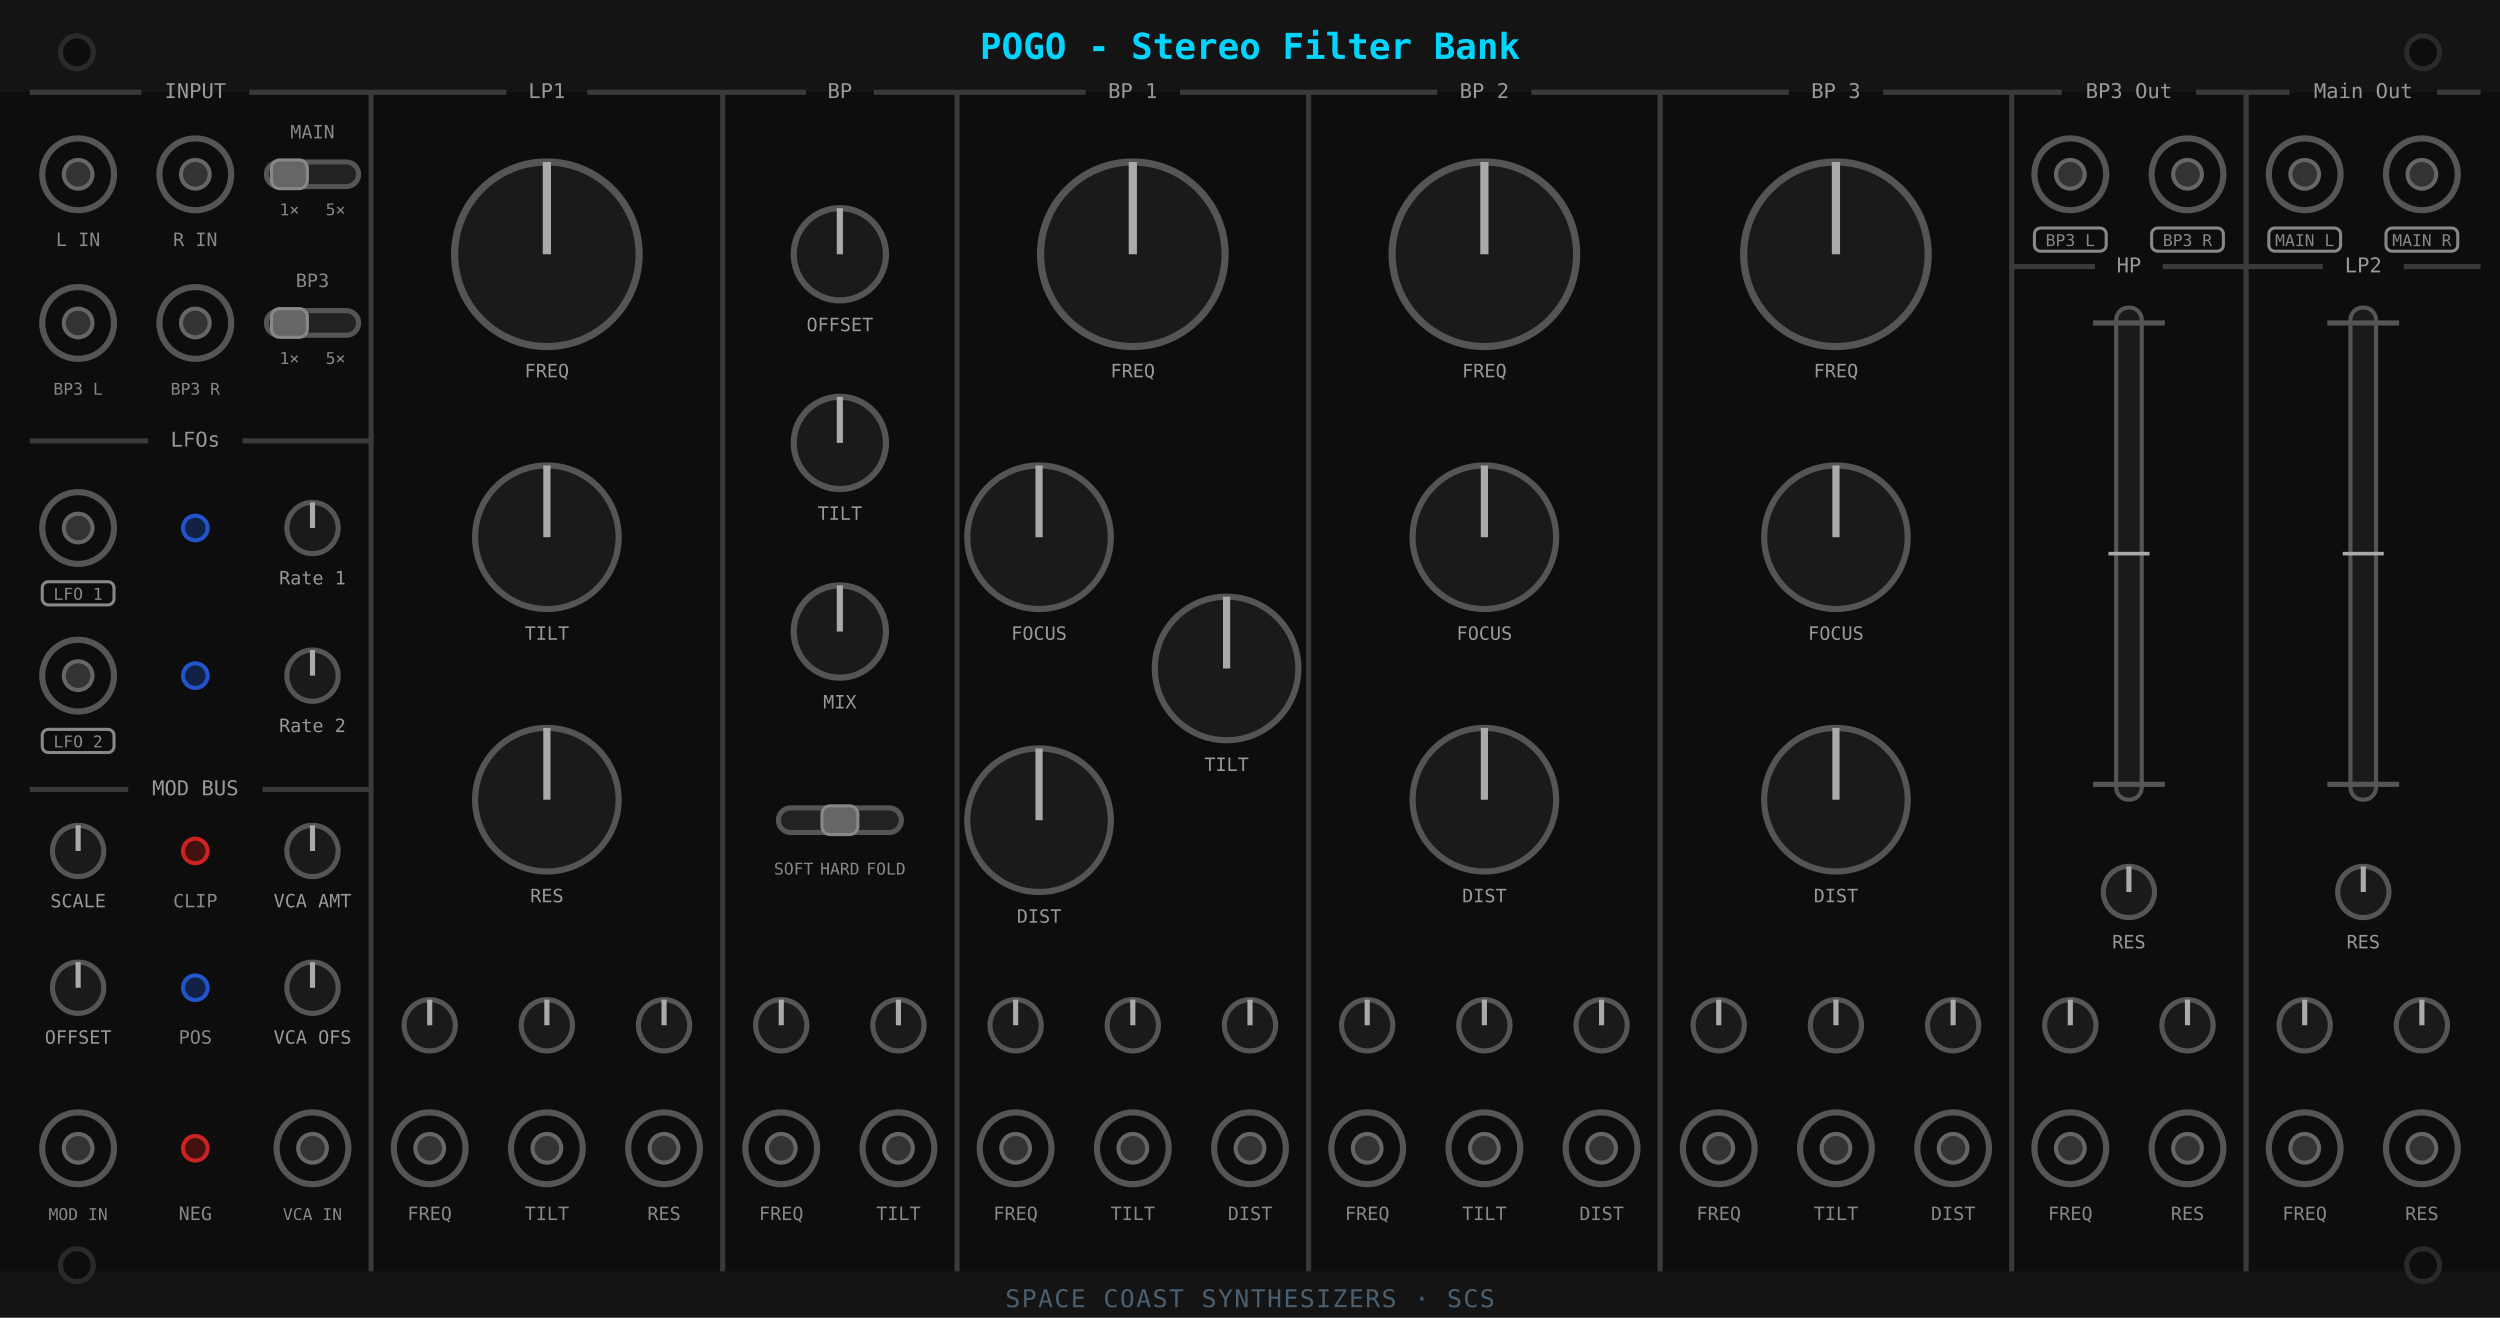
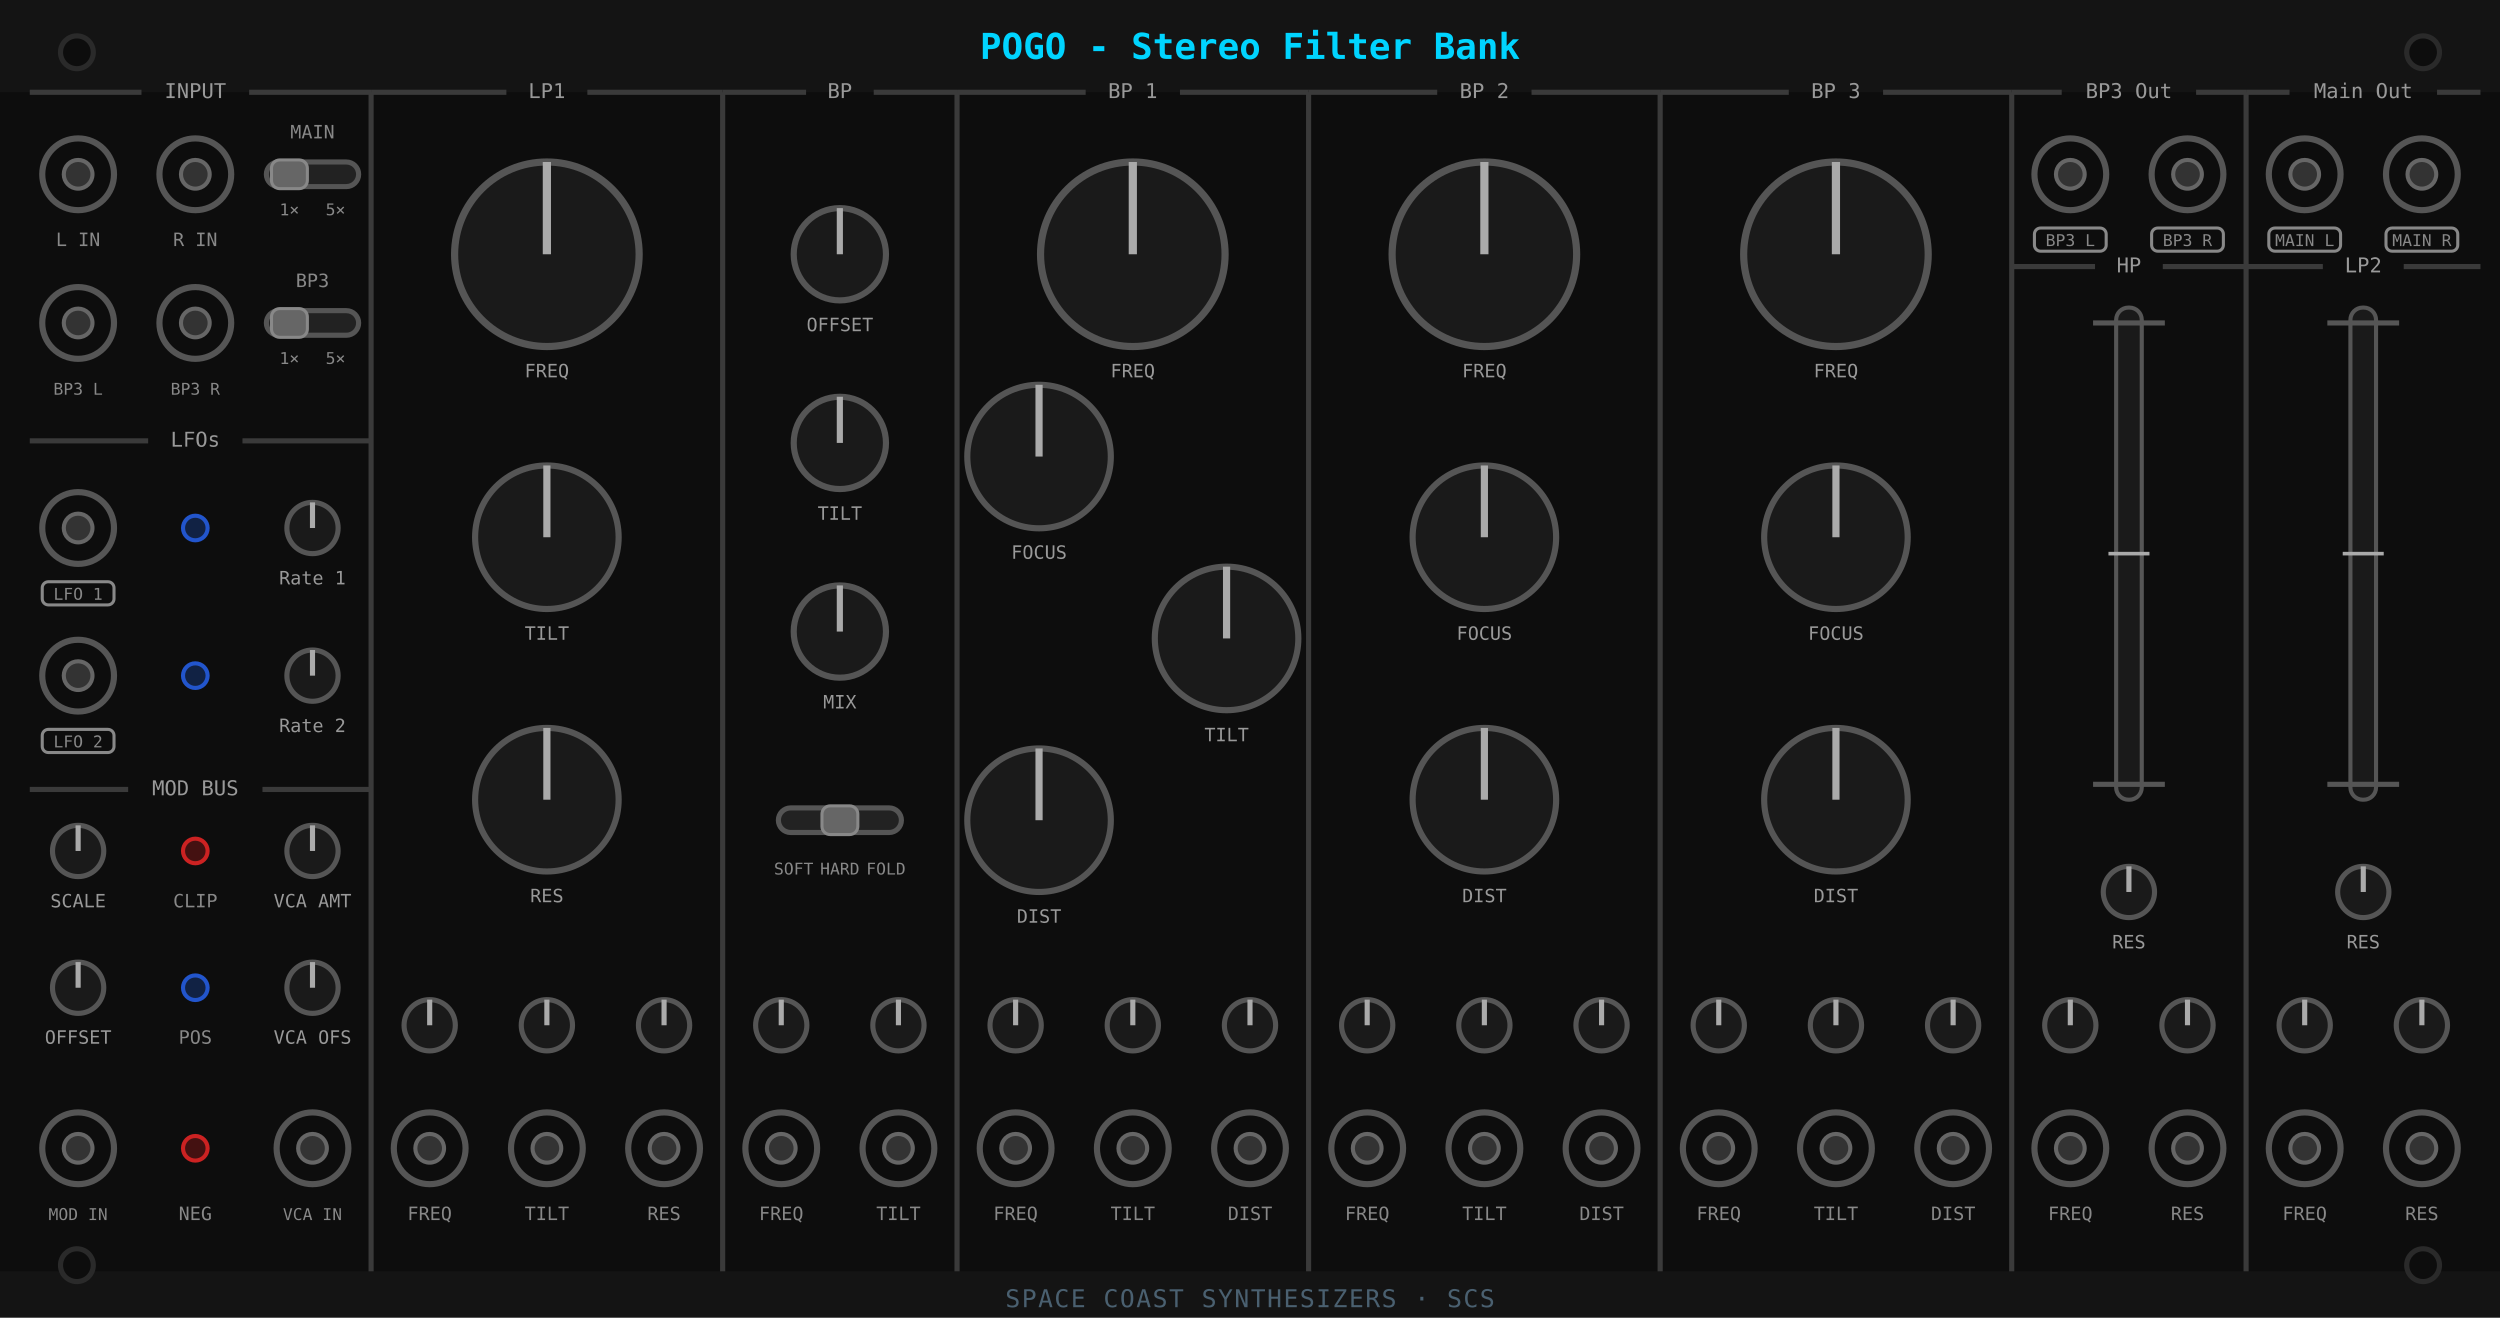
<svg xmlns="http://www.w3.org/2000/svg" width="243.84mm" height="128.5mm" viewBox="0 0 243.84 128.5">
  <rect x="0" y="0" width="243.84" height="128.5" fill="#0d0d0d" />
  <rect x="0" y="0" width="243.84" height="9.0" fill="#141414" />
  <rect x="0" y="124.0" width="243.84" height="4.5" fill="#141414" />
  <circle cx="7.5" cy="5.1" r="1.6" fill="#0d0d0d" stroke="#2a2a2a" stroke-width="0.5" />
  <circle cx="236.34" cy="5.1" r="1.6" fill="#0d0d0d" stroke="#2a2a2a" stroke-width="0.5" />
  <circle cx="7.5" cy="123.4" r="1.6" fill="#0d0d0d" stroke="#2a2a2a" stroke-width="0.5" />
  <circle cx="236.34" cy="123.4" r="1.6" fill="#0d0d0d" stroke="#2a2a2a" stroke-width="0.5" />
  <text x="121.92" y="5.75" fill="#00d4ff" font-family="monospace" font-size="3.5" font-weight="bold" text-anchor="middle">POGO - Stereo Filter Bank</text>
  <text x="121.92" y="127.5" fill="#4a6070" font-family="monospace" font-size="2.4" text-anchor="middle" letter-spacing="0.15">SPACE COAST SYNTHESIZERS  ·  SCS</text>
  <line x1="36.195" y1="9.0" x2="36.195" y2="124.0" stroke="#3a3a3a" stroke-width="0.5" />
  <line x1="70.485" y1="9.0" x2="70.485" y2="124.0" stroke="#3a3a3a" stroke-width="0.5" />
  <line x1="93.345" y1="9.0" x2="93.345" y2="124.0" stroke="#3a3a3a" stroke-width="0.5" />
  <line x1="127.635" y1="9.0" x2="127.635" y2="124.0" stroke="#3a3a3a" stroke-width="0.5" />
  <line x1="161.925" y1="9.0" x2="161.925" y2="124.0" stroke="#3a3a3a" stroke-width="0.5" />
  <line x1="196.215" y1="9.0" x2="196.215" y2="124.0" stroke="#3a3a3a" stroke-width="0.5" />
  <line x1="219.075" y1="9.0" x2="219.075" y2="124.0" stroke="#3a3a3a" stroke-width="0.5" />
  <line x1="2.905" y1="9.0" x2="13.80" y2="9.0" stroke="#3a3a3a" stroke-width="0.5" />
  <line x1="24.30" y1="9.0" x2="36.195" y2="9.0" stroke="#3a3a3a" stroke-width="0.5" />
  <text x="19.05" y="9.0" fill="#999" font-family="monospace" font-size="2.0" text-anchor="middle" dominant-baseline="middle">INPUT</text>
  <line x1="2.905" y1="43.0" x2="14.45" y2="43.0" stroke="#3a3a3a" stroke-width="0.5" />
  <line x1="23.65" y1="43.0" x2="36.195" y2="43.0" stroke="#3a3a3a" stroke-width="0.5" />
  <text x="19.05" y="43.0" fill="#999" font-family="monospace" font-size="2.0" text-anchor="middle" dominant-baseline="middle">LFOs</text>
  <line x1="2.905" y1="77.0" x2="12.50" y2="77.0" stroke="#3a3a3a" stroke-width="0.5" />
  <line x1="25.60" y1="77.0" x2="36.195" y2="77.0" stroke="#3a3a3a" stroke-width="0.5" />
  <text x="19.05" y="77.0" fill="#999" font-family="monospace" font-size="2.0" text-anchor="middle" dominant-baseline="middle">MOD BUS</text>
  <line x1="36.195" y1="9.0" x2="49.39" y2="9.0" stroke="#3a3a3a" stroke-width="0.5" />
  <line x1="57.29" y1="9.0" x2="70.485" y2="9.0" stroke="#3a3a3a" stroke-width="0.5" />
  <text x="53.34" y="9.0" fill="#999" font-family="monospace" font-size="2.0" text-anchor="middle" dominant-baseline="middle">LP1</text>
  <line x1="70.485" y1="9.0" x2="78.62" y2="9.0" stroke="#3a3a3a" stroke-width="0.5" />
  <line x1="85.22" y1="9.0" x2="93.345" y2="9.0" stroke="#3a3a3a" stroke-width="0.5" />
  <text x="81.915" y="9.0" fill="#999" font-family="monospace" font-size="2.0" text-anchor="middle" dominant-baseline="middle">BP</text>
  <line x1="93.345" y1="9.0" x2="105.89" y2="9.0" stroke="#3a3a3a" stroke-width="0.5" />
  <line x1="115.09" y1="9.0" x2="127.635" y2="9.0" stroke="#3a3a3a" stroke-width="0.5" />
  <text x="110.49" y="9.0" fill="#999" font-family="monospace" font-size="2.0" text-anchor="middle" dominant-baseline="middle">BP 1</text>
  <line x1="127.635" y1="9.0" x2="140.18" y2="9.0" stroke="#3a3a3a" stroke-width="0.5" />
  <line x1="149.38" y1="9.0" x2="161.925" y2="9.0" stroke="#3a3a3a" stroke-width="0.5" />
  <text x="144.78" y="9.0" fill="#999" font-family="monospace" font-size="2.0" text-anchor="middle" dominant-baseline="middle">BP 2</text>
  <line x1="161.925" y1="9.0" x2="174.47" y2="9.0" stroke="#3a3a3a" stroke-width="0.5" />
  <line x1="183.67" y1="9.0" x2="196.215" y2="9.0" stroke="#3a3a3a" stroke-width="0.5" />
  <text x="179.07" y="9.0" fill="#999" font-family="monospace" font-size="2.0" text-anchor="middle" dominant-baseline="middle">BP 3</text>
  <line x1="196.215" y1="9.0" x2="201.09" y2="9.0" stroke="#3a3a3a" stroke-width="0.5" />
  <line x1="214.20" y1="9.0" x2="219.075" y2="9.0" stroke="#3a3a3a" stroke-width="0.5" />
  <text x="207.645" y="9.0" fill="#999" font-family="monospace" font-size="2.0" text-anchor="middle" dominant-baseline="middle">BP3 Out</text>
  <line x1="196.215" y1="26.0" x2="204.34" y2="26.0" stroke="#3a3a3a" stroke-width="0.5" />
  <line x1="210.95" y1="26.0" x2="219.075" y2="26.0" stroke="#3a3a3a" stroke-width="0.5" />
  <text x="207.645" y="26.0" fill="#999" font-family="monospace" font-size="2.0" text-anchor="middle" dominant-baseline="middle">HP</text>
  <line x1="219.075" y1="9.0" x2="223.31" y2="9.0" stroke="#3a3a3a" stroke-width="0.5" />
  <line x1="237.70" y1="9.0" x2="241.935" y2="9.0" stroke="#3a3a3a" stroke-width="0.5" />
  <text x="230.505" y="9.0" fill="#999" font-family="monospace" font-size="2.0" text-anchor="middle" dominant-baseline="middle">Main Out</text>
  <line x1="219.075" y1="26.0" x2="226.56" y2="26.0" stroke="#3a3a3a" stroke-width="0.5" />
  <line x1="234.45" y1="26.0" x2="241.935" y2="26.0" stroke="#3a3a3a" stroke-width="0.5" />
  <text x="230.505" y="26.0" fill="#999" font-family="monospace" font-size="2.0" text-anchor="middle" dominant-baseline="middle">LP2</text>
  <circle cx="7.62" cy="17.0" r="3.5" fill="none" stroke="#555" stroke-width="0.6" />
  <circle cx="7.62" cy="17.0" r="1.4" fill="#333" stroke="#666" stroke-width="0.4" />
  <text x="7.62" y="24.0" fill="#888" font-family="monospace" font-size="1.8" text-anchor="middle">L IN</text>
  <circle cx="19.05" cy="17.0" r="3.5" fill="none" stroke="#555" stroke-width="0.6" />
  <circle cx="19.05" cy="17.0" r="1.4" fill="#333" stroke="#666" stroke-width="0.4" />
  <text x="19.05" y="24.0" fill="#888" font-family="monospace" font-size="1.8" text-anchor="middle">R IN</text>
  <text x="30.48" y="13.5" fill="#888" font-family="monospace" font-size="1.8" text-anchor="middle">MAIN</text>
  <rect x="25.98" y="15.80" width="9" height="2.4" rx="1.2" fill="#222" stroke="#555" stroke-width="0.5" />
  <rect x="26.48" y="15.60" width="3.5" height="2.8" rx="0.8" fill="#666" stroke="#888" stroke-width="0.3" />
  <text x="28.23" y="21.0" fill="#888" font-family="monospace" font-size="1.6" text-anchor="middle">1×</text>
  <text x="32.73" y="21.0" fill="#888" font-family="monospace" font-size="1.6" text-anchor="middle">5×</text>
  <circle cx="7.62" cy="31.5" r="3.5" fill="none" stroke="#555" stroke-width="0.6" />
  <circle cx="7.62" cy="31.5" r="1.4" fill="#333" stroke="#666" stroke-width="0.4" />
  <text x="7.62" y="38.5" fill="#888" font-family="monospace" font-size="1.6" text-anchor="middle">BP3 L</text>
  <circle cx="19.05" cy="31.5" r="3.5" fill="none" stroke="#555" stroke-width="0.6" />
  <circle cx="19.05" cy="31.5" r="1.4" fill="#333" stroke="#666" stroke-width="0.4" />
  <text x="19.05" y="38.5" fill="#888" font-family="monospace" font-size="1.6" text-anchor="middle">BP3 R</text>
  <text x="30.48" y="28.0" fill="#888" font-family="monospace" font-size="1.8" text-anchor="middle">BP3</text>
  <rect x="25.98" y="30.30" width="9" height="2.4" rx="1.2" fill="#222" stroke="#555" stroke-width="0.5" />
  <rect x="26.48" y="30.10" width="3.5" height="2.8" rx="0.8" fill="#666" stroke="#888" stroke-width="0.3" />
  <text x="28.23" y="35.5" fill="#888" font-family="monospace" font-size="1.6" text-anchor="middle">1×</text>
  <text x="32.73" y="35.5" fill="#888" font-family="monospace" font-size="1.6" text-anchor="middle">5×</text>
  <circle cx="7.62" cy="51.5" r="3.5" fill="none" stroke="#555" stroke-width="0.6" />
  <circle cx="7.62" cy="51.5" r="1.4" fill="#333" stroke="#666" stroke-width="0.4" />
  <rect x="4.12" y="56.74" width="7.0" height="2.26" rx="0.6" fill="none" stroke="#888" stroke-width="0.3" />
  <text x="7.62" y="58.5" fill="#888" font-family="monospace" font-size="1.6" text-anchor="middle">LFO 1</text>
  <circle cx="19.05" cy="51.5" r="1.2" fill="#112244" stroke="#2255cc" stroke-width="0.4" />
  <circle cx="30.48" cy="51.5" r="2.5" fill="#1a1a1a" stroke="#555" stroke-width="0.5" />
  <line x1="30.48" y1="51.5" x2="30.48" y2="49.0" stroke="#aaa" stroke-width="0.5" />
  <text x="30.48" y="57.0" fill="#999" font-family="monospace" font-size="1.8" text-anchor="middle">Rate 1</text>
  <circle cx="7.62" cy="65.9" r="3.5" fill="none" stroke="#555" stroke-width="0.6" />
  <circle cx="7.62" cy="65.9" r="1.4" fill="#333" stroke="#666" stroke-width="0.4" />
  <rect x="4.12" y="71.14" width="7.0" height="2.26" rx="0.6" fill="none" stroke="#888" stroke-width="0.3" />
  <text x="7.62" y="72.9" fill="#888" font-family="monospace" font-size="1.6" text-anchor="middle">LFO 2</text>
  <circle cx="19.05" cy="65.9" r="1.2" fill="#112244" stroke="#2255cc" stroke-width="0.4" />
  <circle cx="30.48" cy="65.9" r="2.5" fill="#1a1a1a" stroke="#555" stroke-width="0.5" />
  <line x1="30.48" y1="65.9" x2="30.48" y2="63.4" stroke="#aaa" stroke-width="0.5" />
  <text x="30.48" y="71.4" fill="#999" font-family="monospace" font-size="1.8" text-anchor="middle">Rate 2</text>
  <circle cx="7.62" cy="83.0" r="2.5" fill="#1a1a1a" stroke="#555" stroke-width="0.5" />
  <line x1="7.62" y1="83.0" x2="7.62" y2="80.5" stroke="#aaa" stroke-width="0.5" />
  <text x="7.62" y="88.5" fill="#999" font-family="monospace" font-size="1.8" text-anchor="middle">SCALE</text>
  <circle cx="30.48" cy="83.0" r="2.5" fill="#1a1a1a" stroke="#555" stroke-width="0.5" />
  <line x1="30.48" y1="83.0" x2="30.48" y2="80.5" stroke="#aaa" stroke-width="0.5" />
  <text x="30.48" y="88.5" fill="#999" font-family="monospace" font-size="1.8" text-anchor="middle">VCA AMT</text>
  <circle cx="19.05" cy="83.0" r="1.2" fill="#441111" stroke="#cc2222" stroke-width="0.4" />
  <text x="19.05" y="88.5" fill="#888" font-family="monospace" font-size="1.8" text-anchor="middle">CLIP</text>
  <circle cx="7.62" cy="96.34" r="2.5" fill="#1a1a1a" stroke="#555" stroke-width="0.5" />
  <line x1="7.62" y1="96.34" x2="7.62" y2="93.84" stroke="#aaa" stroke-width="0.5" />
  <text x="7.62" y="101.8" fill="#999" font-family="monospace" font-size="1.8" text-anchor="middle">OFFSET</text>
  <circle cx="30.48" cy="96.34" r="2.5" fill="#1a1a1a" stroke="#555" stroke-width="0.5" />
  <line x1="30.48" y1="96.34" x2="30.48" y2="93.84" stroke="#aaa" stroke-width="0.5" />
  <text x="30.48" y="101.8" fill="#999" font-family="monospace" font-size="1.8" text-anchor="middle">VCA OFS</text>
  <circle cx="19.05" cy="96.34" r="1.2" fill="#112244" stroke="#2255cc" stroke-width="0.4" />
  <text x="19.05" y="101.8" fill="#888" font-family="monospace" font-size="1.8" text-anchor="middle">POS</text>
  <circle cx="7.62" cy="112.0" r="3.5" fill="none" stroke="#555" stroke-width="0.6" />
  <circle cx="7.62" cy="112.0" r="1.4" fill="#333" stroke="#666" stroke-width="0.4" />
  <text x="7.62" y="119.0" fill="#888" font-family="monospace" font-size="1.6" text-anchor="middle">MOD IN</text>
  <circle cx="19.05" cy="112.0" r="1.2" fill="#441111" stroke="#cc2222" stroke-width="0.4" />
  <text x="19.05" y="119.0" fill="#888" font-family="monospace" font-size="1.8" text-anchor="middle">NEG</text>
  <circle cx="30.48" cy="112.0" r="3.5" fill="none" stroke="#555" stroke-width="0.6" />
  <circle cx="30.48" cy="112.0" r="1.4" fill="#333" stroke="#666" stroke-width="0.4" />
  <text x="30.48" y="119.0" fill="#888" font-family="monospace" font-size="1.6" text-anchor="middle">VCA IN</text>
  <circle cx="53.34" cy="24.8" r="9.0" fill="#1a1a1a" stroke="#555" stroke-width="0.7" />
  <line x1="53.34" y1="24.8" x2="53.34" y2="15.8" stroke="#aaa" stroke-width="0.8" />
  <text x="53.34" y="36.8" fill="#999" font-family="monospace" font-size="1.8" text-anchor="middle">FREQ</text>
  <circle cx="53.34" cy="52.4" r="7.0" fill="#1a1a1a" stroke="#555" stroke-width="0.6" />
  <line x1="53.34" y1="52.4" x2="53.34" y2="45.4" stroke="#aaa" stroke-width="0.7" />
  <text x="53.34" y="62.4" fill="#999" font-family="monospace" font-size="1.8" text-anchor="middle">TILT</text>
  <circle cx="53.34" cy="78.0" r="7.0" fill="#1a1a1a" stroke="#555" stroke-width="0.6" />
  <line x1="53.34" y1="78.0" x2="53.34" y2="71.0" stroke="#aaa" stroke-width="0.7" />
  <text x="53.34" y="88.0" fill="#999" font-family="monospace" font-size="1.8" text-anchor="middle">RES</text>
  <circle cx="41.91" cy="100.0" r="2.5" fill="#1a1a1a" stroke="#555" stroke-width="0.5" />
  <line x1="41.91" y1="100.0" x2="41.91" y2="97.5" stroke="#aaa" stroke-width="0.5" />
  <text x="41.91" y="105.5" fill="#999" font-family="monospace" font-size="1.8" text-anchor="middle" />
  <circle cx="53.34" cy="100.0" r="2.5" fill="#1a1a1a" stroke="#555" stroke-width="0.5" />
  <line x1="53.34" y1="100.0" x2="53.34" y2="97.5" stroke="#aaa" stroke-width="0.5" />
  <text x="53.34" y="105.5" fill="#999" font-family="monospace" font-size="1.8" text-anchor="middle" />
  <circle cx="64.77" cy="100.0" r="2.5" fill="#1a1a1a" stroke="#555" stroke-width="0.5" />
  <line x1="64.77" y1="100.0" x2="64.77" y2="97.5" stroke="#aaa" stroke-width="0.5" />
  <text x="64.77" y="105.5" fill="#999" font-family="monospace" font-size="1.8" text-anchor="middle" />
  <circle cx="41.91" cy="112.0" r="3.5" fill="none" stroke="#555" stroke-width="0.6" />
  <circle cx="41.91" cy="112.0" r="1.4" fill="#333" stroke="#666" stroke-width="0.4" />
  <text x="41.91" y="119.0" fill="#888" font-family="monospace" font-size="1.8" text-anchor="middle">FREQ</text>
  <circle cx="53.34" cy="112.0" r="3.5" fill="none" stroke="#555" stroke-width="0.6" />
  <circle cx="53.34" cy="112.0" r="1.4" fill="#333" stroke="#666" stroke-width="0.4" />
  <text x="53.34" y="119.0" fill="#888" font-family="monospace" font-size="1.8" text-anchor="middle">TILT</text>
  <circle cx="64.77" cy="112.0" r="3.5" fill="none" stroke="#555" stroke-width="0.6" />
  <circle cx="64.77" cy="112.0" r="1.4" fill="#333" stroke="#666" stroke-width="0.4" />
  <text x="64.77" y="119.0" fill="#888" font-family="monospace" font-size="1.8" text-anchor="middle">RES</text>
  <circle cx="81.915" cy="24.8" r="4.5" fill="#1a1a1a" stroke="#555" stroke-width="0.6" />
  <line x1="81.915" y1="24.8" x2="81.915" y2="20.3" stroke="#aaa" stroke-width="0.6" />
  <text x="81.915" y="32.3" fill="#999" font-family="monospace" font-size="1.8" text-anchor="middle">OFFSET</text>
  <circle cx="81.915" cy="43.2" r="4.5" fill="#1a1a1a" stroke="#555" stroke-width="0.6" />
  <line x1="81.915" y1="43.2" x2="81.915" y2="38.7" stroke="#aaa" stroke-width="0.6" />
  <text x="81.915" y="50.7" fill="#999" font-family="monospace" font-size="1.8" text-anchor="middle">TILT</text>
  <circle cx="81.915" cy="61.6" r="4.5" fill="#1a1a1a" stroke="#555" stroke-width="0.6" />
  <line x1="81.915" y1="61.6" x2="81.915" y2="57.1" stroke="#aaa" stroke-width="0.6" />
  <text x="81.915" y="69.1" fill="#999" font-family="monospace" font-size="1.8" text-anchor="middle">MIX</text>
  <rect x="75.92" y="78.80" width="12" height="2.4" rx="1.2" fill="#222" stroke="#555" stroke-width="0.5" />
  <rect x="80.17" y="78.60" width="3.5" height="2.8" rx="0.8" fill="#666" stroke="#888" stroke-width="0.3" />
  <text x="77.415" y="85.3" fill="#888" font-family="monospace" font-size="1.6" text-anchor="middle">SOFT</text>
  <text x="81.915" y="85.3" fill="#888" font-family="monospace" font-size="1.6" text-anchor="middle">HARD</text>
  <text x="86.415" y="85.3" fill="#888" font-family="monospace" font-size="1.6" text-anchor="middle">FOLD</text>
  <text x="81.915" y="88.8" fill="#999" font-family="monospace" font-size="1.8" text-anchor="middle" />
  <circle cx="76.2" cy="100.0" r="2.5" fill="#1a1a1a" stroke="#555" stroke-width="0.5" />
  <line x1="76.2" y1="100.0" x2="76.2" y2="97.5" stroke="#aaa" stroke-width="0.5" />
  <text x="76.2" y="105.5" fill="#999" font-family="monospace" font-size="1.8" text-anchor="middle" />
  <circle cx="87.63" cy="100.0" r="2.5" fill="#1a1a1a" stroke="#555" stroke-width="0.5" />
  <line x1="87.63" y1="100.0" x2="87.63" y2="97.5" stroke="#aaa" stroke-width="0.5" />
  <text x="87.63" y="105.5" fill="#999" font-family="monospace" font-size="1.8" text-anchor="middle" />
  <circle cx="76.2" cy="112.0" r="3.5" fill="none" stroke="#555" stroke-width="0.6" />
  <circle cx="76.2" cy="112.0" r="1.4" fill="#333" stroke="#666" stroke-width="0.4" />
  <text x="76.2" y="119.0" fill="#888" font-family="monospace" font-size="1.8" text-anchor="middle">FREQ</text>
  <circle cx="87.63" cy="112.0" r="3.5" fill="none" stroke="#555" stroke-width="0.6" />
  <circle cx="87.63" cy="112.0" r="1.4" fill="#333" stroke="#666" stroke-width="0.4" />
  <text x="87.63" y="119.0" fill="#888" font-family="monospace" font-size="1.8" text-anchor="middle">TILT</text>
  <circle cx="110.49" cy="24.8" r="9.0" fill="#1a1a1a" stroke="#555" stroke-width="0.7" />
  <line x1="110.49" y1="24.8" x2="110.49" y2="15.8" stroke="#aaa" stroke-width="0.8" />
  <text x="110.49" y="36.8" fill="#999" font-family="monospace" font-size="1.8" text-anchor="middle">FREQ</text>
-   <circle cx="101.345" cy="52.4" r="7.0" fill="#1a1a1a" stroke="#555" stroke-width="0.6" />
-   <line x1="101.345" y1="52.4" x2="101.345" y2="45.4" stroke="#aaa" stroke-width="0.7" />
-   <text x="101.345" y="62.4" fill="#999" font-family="monospace" font-size="1.8" text-anchor="middle">FOCUS</text>
-   <circle cx="119.635" cy="65.2" r="7.0" fill="#1a1a1a" stroke="#555" stroke-width="0.6" />
-   <line x1="119.635" y1="65.2" x2="119.635" y2="58.2" stroke="#aaa" stroke-width="0.7" />
-   <text x="119.635" y="75.2" fill="#999" font-family="monospace" font-size="1.8" text-anchor="middle">TILT</text>
+   <circle cx="101.345" cy="44.53" r="7.0" fill="#1a1a1a" stroke="#555" stroke-width="0.6" />
+   <line x1="101.345" y1="44.53" x2="101.345" y2="37.53" stroke="#aaa" stroke-width="0.7" />
+   <text x="101.345" y="54.5" fill="#999" font-family="monospace" font-size="1.8" text-anchor="middle">FOCUS</text>
+   <circle cx="119.635" cy="62.27" r="7.0" fill="#1a1a1a" stroke="#555" stroke-width="0.6" />
+   <line x1="119.635" y1="62.27" x2="119.635" y2="55.27" stroke="#aaa" stroke-width="0.7" />
+   <text x="119.635" y="72.3" fill="#999" font-family="monospace" font-size="1.8" text-anchor="middle">TILT</text>
  <circle cx="101.345" cy="80.0" r="7.0" fill="#1a1a1a" stroke="#555" stroke-width="0.6" />
  <line x1="101.345" y1="80.0" x2="101.345" y2="73.0" stroke="#aaa" stroke-width="0.7" />
  <text x="101.345" y="90.0" fill="#999" font-family="monospace" font-size="1.8" text-anchor="middle">DIST</text>
  <circle cx="99.06" cy="100.0" r="2.5" fill="#1a1a1a" stroke="#555" stroke-width="0.5" />
  <line x1="99.06" y1="100.0" x2="99.06" y2="97.5" stroke="#aaa" stroke-width="0.5" />
  <text x="99.06" y="105.5" fill="#999" font-family="monospace" font-size="1.8" text-anchor="middle" />
  <circle cx="110.49" cy="100.0" r="2.5" fill="#1a1a1a" stroke="#555" stroke-width="0.5" />
  <line x1="110.49" y1="100.0" x2="110.49" y2="97.5" stroke="#aaa" stroke-width="0.5" />
  <text x="110.49" y="105.5" fill="#999" font-family="monospace" font-size="1.8" text-anchor="middle" />
  <circle cx="121.92" cy="100.0" r="2.5" fill="#1a1a1a" stroke="#555" stroke-width="0.5" />
  <line x1="121.92" y1="100.0" x2="121.92" y2="97.5" stroke="#aaa" stroke-width="0.5" />
  <text x="121.92" y="105.5" fill="#999" font-family="monospace" font-size="1.8" text-anchor="middle" />
  <circle cx="99.06" cy="112.0" r="3.5" fill="none" stroke="#555" stroke-width="0.6" />
  <circle cx="99.06" cy="112.0" r="1.4" fill="#333" stroke="#666" stroke-width="0.4" />
  <text x="99.06" y="119.0" fill="#888" font-family="monospace" font-size="1.8" text-anchor="middle">FREQ</text>
  <circle cx="110.49" cy="112.0" r="3.5" fill="none" stroke="#555" stroke-width="0.6" />
  <circle cx="110.49" cy="112.0" r="1.4" fill="#333" stroke="#666" stroke-width="0.4" />
  <text x="110.49" y="119.0" fill="#888" font-family="monospace" font-size="1.8" text-anchor="middle">TILT</text>
  <circle cx="121.92" cy="112.0" r="3.5" fill="none" stroke="#555" stroke-width="0.6" />
  <circle cx="121.92" cy="112.0" r="1.4" fill="#333" stroke="#666" stroke-width="0.4" />
  <text x="121.92" y="119.0" fill="#888" font-family="monospace" font-size="1.8" text-anchor="middle">DIST</text>
  <circle cx="144.78" cy="24.8" r="9.0" fill="#1a1a1a" stroke="#555" stroke-width="0.7" />
  <line x1="144.78" y1="24.8" x2="144.78" y2="15.8" stroke="#aaa" stroke-width="0.8" />
  <text x="144.78" y="36.8" fill="#999" font-family="monospace" font-size="1.8" text-anchor="middle">FREQ</text>
  <circle cx="144.78" cy="52.4" r="7.0" fill="#1a1a1a" stroke="#555" stroke-width="0.6" />
  <line x1="144.78" y1="52.4" x2="144.78" y2="45.4" stroke="#aaa" stroke-width="0.7" />
  <text x="144.78" y="62.4" fill="#999" font-family="monospace" font-size="1.8" text-anchor="middle">FOCUS</text>
  <circle cx="144.78" cy="78.0" r="7.0" fill="#1a1a1a" stroke="#555" stroke-width="0.6" />
  <line x1="144.78" y1="78.0" x2="144.78" y2="71.0" stroke="#aaa" stroke-width="0.7" />
  <text x="144.78" y="88.0" fill="#999" font-family="monospace" font-size="1.8" text-anchor="middle">DIST</text>
  <circle cx="133.35" cy="100.0" r="2.5" fill="#1a1a1a" stroke="#555" stroke-width="0.5" />
  <line x1="133.35" y1="100.0" x2="133.35" y2="97.5" stroke="#aaa" stroke-width="0.5" />
  <text x="133.35" y="105.5" fill="#999" font-family="monospace" font-size="1.8" text-anchor="middle" />
  <circle cx="144.78" cy="100.0" r="2.5" fill="#1a1a1a" stroke="#555" stroke-width="0.5" />
  <line x1="144.78" y1="100.0" x2="144.78" y2="97.5" stroke="#aaa" stroke-width="0.5" />
  <text x="144.78" y="105.5" fill="#999" font-family="monospace" font-size="1.8" text-anchor="middle" />
  <circle cx="156.21" cy="100.0" r="2.5" fill="#1a1a1a" stroke="#555" stroke-width="0.5" />
  <line x1="156.21" y1="100.0" x2="156.21" y2="97.5" stroke="#aaa" stroke-width="0.5" />
  <text x="156.21" y="105.5" fill="#999" font-family="monospace" font-size="1.8" text-anchor="middle" />
  <circle cx="133.35" cy="112.0" r="3.5" fill="none" stroke="#555" stroke-width="0.6" />
  <circle cx="133.35" cy="112.0" r="1.4" fill="#333" stroke="#666" stroke-width="0.4" />
  <text x="133.35" y="119.0" fill="#888" font-family="monospace" font-size="1.8" text-anchor="middle">FREQ</text>
  <circle cx="144.78" cy="112.0" r="3.5" fill="none" stroke="#555" stroke-width="0.6" />
  <circle cx="144.78" cy="112.0" r="1.4" fill="#333" stroke="#666" stroke-width="0.4" />
  <text x="144.78" y="119.0" fill="#888" font-family="monospace" font-size="1.8" text-anchor="middle">TILT</text>
  <circle cx="156.21" cy="112.0" r="3.5" fill="none" stroke="#555" stroke-width="0.6" />
  <circle cx="156.21" cy="112.0" r="1.4" fill="#333" stroke="#666" stroke-width="0.4" />
  <text x="156.21" y="119.0" fill="#888" font-family="monospace" font-size="1.8" text-anchor="middle">DIST</text>
  <circle cx="179.07" cy="24.8" r="9.0" fill="#1a1a1a" stroke="#555" stroke-width="0.7" />
  <line x1="179.07" y1="24.8" x2="179.07" y2="15.8" stroke="#aaa" stroke-width="0.8" />
  <text x="179.07" y="36.8" fill="#999" font-family="monospace" font-size="1.8" text-anchor="middle">FREQ</text>
  <circle cx="179.07" cy="52.4" r="7.0" fill="#1a1a1a" stroke="#555" stroke-width="0.6" />
  <line x1="179.07" y1="52.4" x2="179.07" y2="45.4" stroke="#aaa" stroke-width="0.7" />
  <text x="179.07" y="62.4" fill="#999" font-family="monospace" font-size="1.8" text-anchor="middle">FOCUS</text>
  <circle cx="179.07" cy="78.0" r="7.0" fill="#1a1a1a" stroke="#555" stroke-width="0.6" />
  <line x1="179.07" y1="78.0" x2="179.07" y2="71.0" stroke="#aaa" stroke-width="0.7" />
  <text x="179.07" y="88.0" fill="#999" font-family="monospace" font-size="1.8" text-anchor="middle">DIST</text>
  <circle cx="167.64" cy="100.0" r="2.5" fill="#1a1a1a" stroke="#555" stroke-width="0.5" />
  <line x1="167.64" y1="100.0" x2="167.64" y2="97.5" stroke="#aaa" stroke-width="0.5" />
  <text x="167.64" y="105.5" fill="#999" font-family="monospace" font-size="1.8" text-anchor="middle" />
  <circle cx="179.07" cy="100.0" r="2.5" fill="#1a1a1a" stroke="#555" stroke-width="0.5" />
  <line x1="179.07" y1="100.0" x2="179.07" y2="97.5" stroke="#aaa" stroke-width="0.5" />
  <text x="179.07" y="105.5" fill="#999" font-family="monospace" font-size="1.8" text-anchor="middle" />
  <circle cx="190.5" cy="100.0" r="2.5" fill="#1a1a1a" stroke="#555" stroke-width="0.5" />
  <line x1="190.5" y1="100.0" x2="190.5" y2="97.5" stroke="#aaa" stroke-width="0.5" />
  <text x="190.5" y="105.5" fill="#999" font-family="monospace" font-size="1.8" text-anchor="middle" />
  <circle cx="167.64" cy="112.0" r="3.5" fill="none" stroke="#555" stroke-width="0.6" />
  <circle cx="167.64" cy="112.0" r="1.4" fill="#333" stroke="#666" stroke-width="0.4" />
  <text x="167.64" y="119.0" fill="#888" font-family="monospace" font-size="1.8" text-anchor="middle">FREQ</text>
  <circle cx="179.07" cy="112.0" r="3.5" fill="none" stroke="#555" stroke-width="0.6" />
  <circle cx="179.07" cy="112.0" r="1.4" fill="#333" stroke="#666" stroke-width="0.4" />
  <text x="179.07" y="119.0" fill="#888" font-family="monospace" font-size="1.8" text-anchor="middle">TILT</text>
  <circle cx="190.5" cy="112.0" r="3.5" fill="none" stroke="#555" stroke-width="0.6" />
  <circle cx="190.5" cy="112.0" r="1.4" fill="#333" stroke="#666" stroke-width="0.4" />
  <text x="190.5" y="119.0" fill="#888" font-family="monospace" font-size="1.8" text-anchor="middle">DIST</text>
  <circle cx="201.93" cy="17.0" r="3.5" fill="none" stroke="#555" stroke-width="0.6" />
  <circle cx="201.93" cy="17.0" r="1.4" fill="#333" stroke="#666" stroke-width="0.4" />
  <rect x="198.43" y="22.24" width="7.0" height="2.26" rx="0.6" fill="none" stroke="#888" stroke-width="0.3" />
  <text x="201.93" y="24.0" fill="#888" font-family="monospace" font-size="1.6" text-anchor="middle">BP3 L</text>
  <circle cx="213.36" cy="17.0" r="3.5" fill="none" stroke="#555" stroke-width="0.6" />
  <circle cx="213.36" cy="17.0" r="1.4" fill="#333" stroke="#666" stroke-width="0.4" />
  <rect x="209.86" y="22.24" width="7.0" height="2.26" rx="0.6" fill="none" stroke="#888" stroke-width="0.3" />
  <text x="213.36" y="24.0" fill="#888" font-family="monospace" font-size="1.6" text-anchor="middle">BP3 R</text>
  <rect x="206.40" y="30.00" width="2.5" height="48.0" rx="1.2" fill="#1a1a1a" stroke="#555" stroke-width="0.4" />
  <line x1="204.15" y1="31.50" x2="211.15" y2="31.50" stroke="#555" stroke-width="0.5" />
  <line x1="204.15" y1="76.50" x2="211.15" y2="76.50" stroke="#555" stroke-width="0.5" />
  <line x1="205.65" y1="54.00" x2="209.65" y2="54.00" stroke="#aaa" stroke-width="0.35" />
  <text x="207.645" y="26.5" fill="#888" font-family="monospace" font-size="1.8" text-anchor="middle" />
  <circle cx="207.645" cy="87.0" r="2.5" fill="#1a1a1a" stroke="#555" stroke-width="0.5" />
  <line x1="207.645" y1="87.0" x2="207.645" y2="84.5" stroke="#aaa" stroke-width="0.5" />
  <text x="207.645" y="92.5" fill="#999" font-family="monospace" font-size="1.8" text-anchor="middle">RES</text>
  <circle cx="201.93" cy="100.0" r="2.5" fill="#1a1a1a" stroke="#555" stroke-width="0.5" />
  <line x1="201.93" y1="100.0" x2="201.93" y2="97.5" stroke="#aaa" stroke-width="0.5" />
  <text x="201.93" y="105.5" fill="#999" font-family="monospace" font-size="1.8" text-anchor="middle" />
  <circle cx="213.36" cy="100.0" r="2.5" fill="#1a1a1a" stroke="#555" stroke-width="0.5" />
  <line x1="213.36" y1="100.0" x2="213.36" y2="97.5" stroke="#aaa" stroke-width="0.5" />
  <text x="213.36" y="105.5" fill="#999" font-family="monospace" font-size="1.8" text-anchor="middle" />
  <circle cx="201.93" cy="112.0" r="3.5" fill="none" stroke="#555" stroke-width="0.6" />
  <circle cx="201.93" cy="112.0" r="1.4" fill="#333" stroke="#666" stroke-width="0.4" />
  <text x="201.93" y="119.0" fill="#888" font-family="monospace" font-size="1.8" text-anchor="middle">FREQ</text>
  <circle cx="213.36" cy="112.0" r="3.5" fill="none" stroke="#555" stroke-width="0.6" />
  <circle cx="213.36" cy="112.0" r="1.4" fill="#333" stroke="#666" stroke-width="0.4" />
  <text x="213.36" y="119.0" fill="#888" font-family="monospace" font-size="1.8" text-anchor="middle">RES</text>
  <circle cx="224.79" cy="17.0" r="3.5" fill="none" stroke="#555" stroke-width="0.6" />
  <circle cx="224.79" cy="17.0" r="1.4" fill="#333" stroke="#666" stroke-width="0.4" />
  <rect x="221.29" y="22.24" width="7.0" height="2.26" rx="0.6" fill="none" stroke="#888" stroke-width="0.3" />
  <text x="224.79" y="24.0" fill="#888" font-family="monospace" font-size="1.6" text-anchor="middle">MAIN L</text>
  <circle cx="236.22" cy="17.0" r="3.5" fill="none" stroke="#555" stroke-width="0.6" />
  <circle cx="236.22" cy="17.0" r="1.4" fill="#333" stroke="#666" stroke-width="0.4" />
  <rect x="232.72" y="22.24" width="7.0" height="2.26" rx="0.6" fill="none" stroke="#888" stroke-width="0.3" />
  <text x="236.22" y="24.0" fill="#888" font-family="monospace" font-size="1.6" text-anchor="middle">MAIN R</text>
  <rect x="229.25" y="30.00" width="2.5" height="48.0" rx="1.2" fill="#1a1a1a" stroke="#555" stroke-width="0.4" />
  <line x1="227.00" y1="31.50" x2="234.00" y2="31.50" stroke="#555" stroke-width="0.5" />
  <line x1="227.00" y1="76.50" x2="234.00" y2="76.50" stroke="#555" stroke-width="0.5" />
  <line x1="228.50" y1="54.00" x2="232.50" y2="54.00" stroke="#aaa" stroke-width="0.35" />
  <text x="230.505" y="26.5" fill="#888" font-family="monospace" font-size="1.8" text-anchor="middle" />
  <circle cx="230.505" cy="87.0" r="2.5" fill="#1a1a1a" stroke="#555" stroke-width="0.5" />
  <line x1="230.505" y1="87.0" x2="230.505" y2="84.5" stroke="#aaa" stroke-width="0.5" />
  <text x="230.505" y="92.5" fill="#999" font-family="monospace" font-size="1.8" text-anchor="middle">RES</text>
  <circle cx="224.79" cy="100.0" r="2.5" fill="#1a1a1a" stroke="#555" stroke-width="0.5" />
  <line x1="224.79" y1="100.0" x2="224.79" y2="97.5" stroke="#aaa" stroke-width="0.5" />
  <text x="224.79" y="105.5" fill="#999" font-family="monospace" font-size="1.8" text-anchor="middle" />
  <circle cx="236.22" cy="100.0" r="2.5" fill="#1a1a1a" stroke="#555" stroke-width="0.5" />
  <line x1="236.22" y1="100.0" x2="236.22" y2="97.5" stroke="#aaa" stroke-width="0.5" />
  <text x="236.22" y="105.5" fill="#999" font-family="monospace" font-size="1.8" text-anchor="middle" />
  <circle cx="224.79" cy="112.0" r="3.5" fill="none" stroke="#555" stroke-width="0.6" />
  <circle cx="224.79" cy="112.0" r="1.4" fill="#333" stroke="#666" stroke-width="0.4" />
  <text x="224.79" y="119.0" fill="#888" font-family="monospace" font-size="1.8" text-anchor="middle">FREQ</text>
  <circle cx="236.22" cy="112.0" r="3.5" fill="none" stroke="#555" stroke-width="0.6" />
  <circle cx="236.22" cy="112.0" r="1.4" fill="#333" stroke="#666" stroke-width="0.4" />
  <text x="236.22" y="119.0" fill="#888" font-family="monospace" font-size="1.8" text-anchor="middle">RES</text>
</svg>
